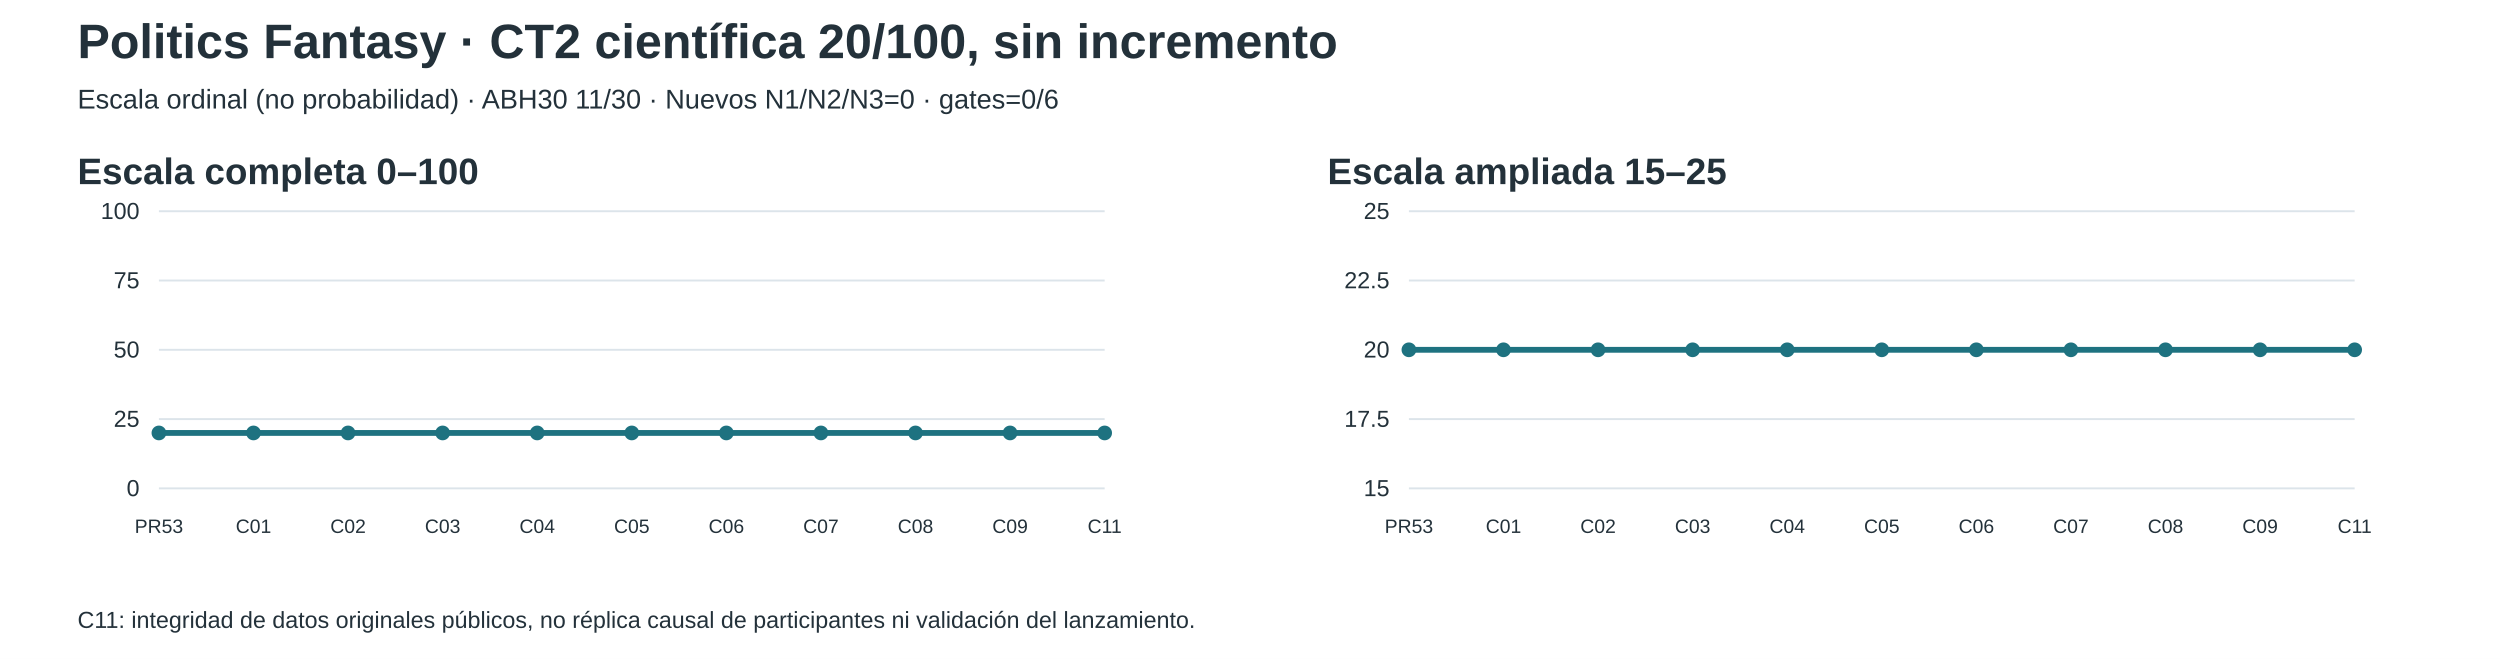
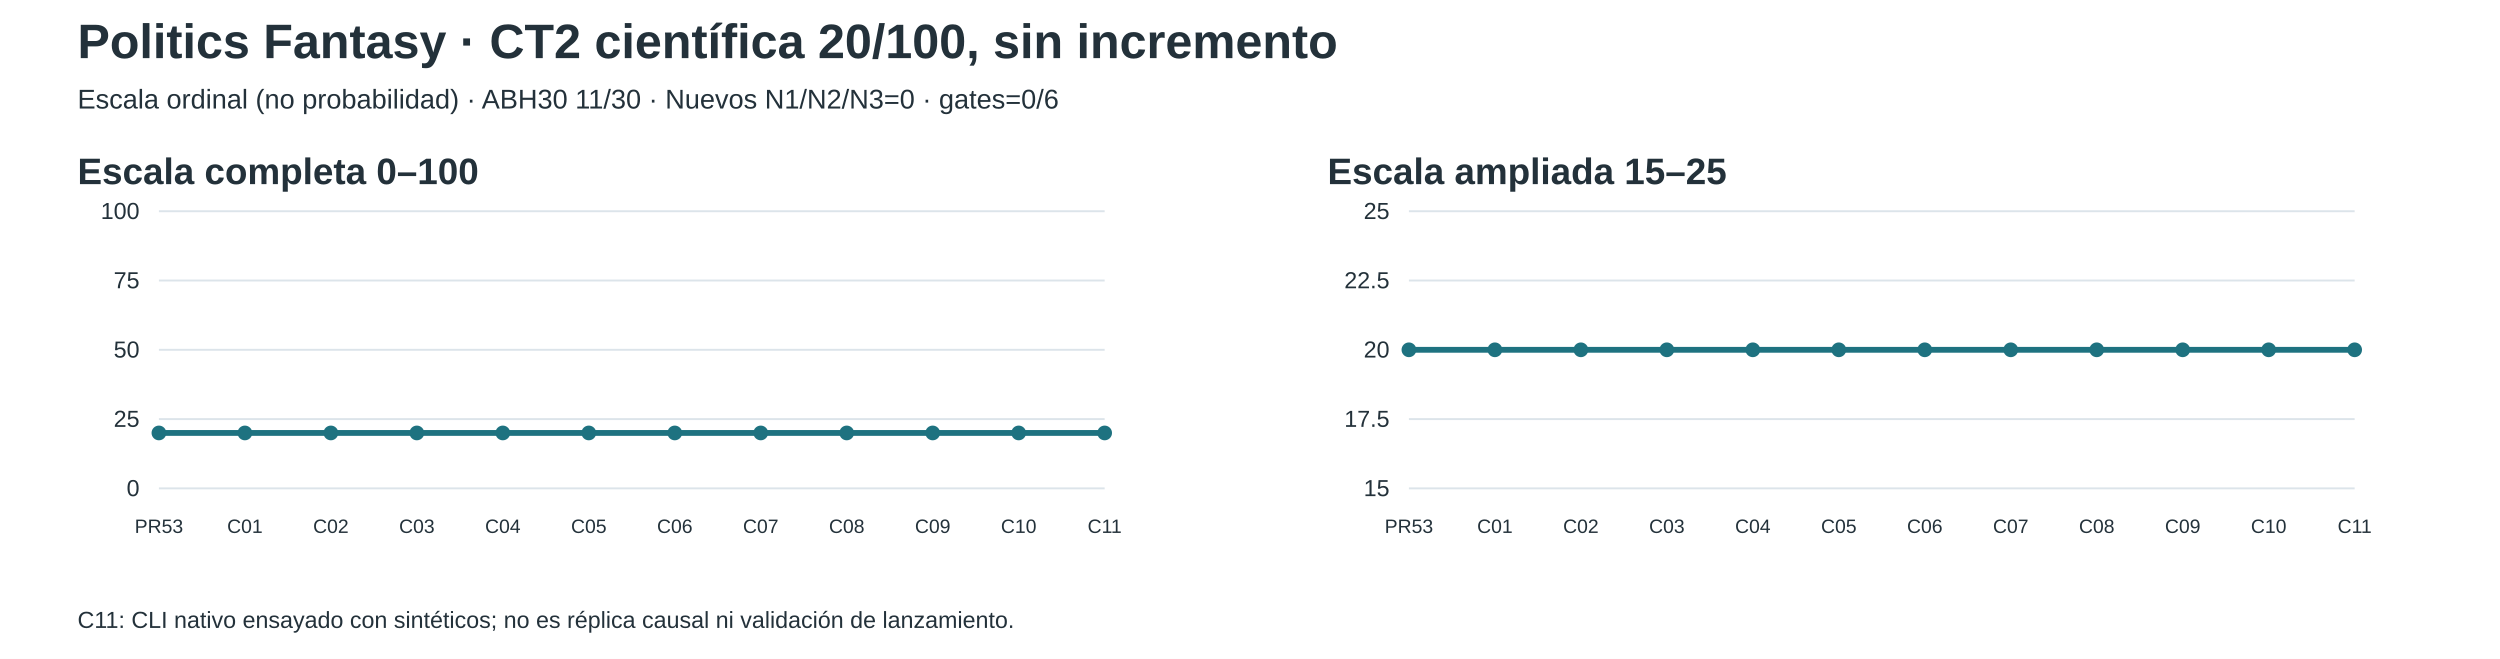
- <svg xmlns="http://www.w3.org/2000/svg" viewBox="0 0 1290 340" width="1290" height="340" role="img" aria-label="CT2 Prospectiva PFL original 20 sobre 100 de PR53 a ABH30 C11, vista completa y ampliada">
+ <svg xmlns="http://www.w3.org/2000/svg" viewBox="0 0 1290 340" width="1290" height="340" role="img" aria-label="CT2 prospectiva PFL 20 sobre 100 de PR53 a ABH30 C11 vista completa y ampliada">
  <rect width="1290" height="340" fill="white" />
  <g font-family="Arial, sans-serif" fill="#23313a">
    <text x="40" y="30" font-size="25" font-weight="bold">Politics Fantasy · CT2 científica 20/100, sin incremento</text>
    <text x="40" y="56" font-size="14">Escala ordinal (no probabilidad) · ABH30 11/30 · Nuevos N1/N2/N3=0 · gates=0/6</text>
    <text x="40" y="95" font-size="19" font-weight="bold">Escala completa 0–100</text>
    <line x1="82" x2="570" y1="252" y2="252" stroke="#dce4ea" />
    <text x="72" y="256" text-anchor="end" font-size="12">0</text>
    <line x1="82" x2="570" y1="216.25" y2="216.25" stroke="#dce4ea" />
    <text x="72" y="220.25" text-anchor="end" font-size="12">25</text>
    <line x1="82" x2="570" y1="180.5" y2="180.5" stroke="#dce4ea" />
    <text x="72" y="184.5" text-anchor="end" font-size="12">50</text>
    <line x1="82" x2="570" y1="144.75" y2="144.75" stroke="#dce4ea" />
    <text x="72" y="148.75" text-anchor="end" font-size="12">75</text>
    <line x1="82" x2="570" y1="109" y2="109" stroke="#dce4ea" />
    <text x="72" y="113" text-anchor="end" font-size="12">100</text>
-     <path d="M82,223.4 L130.8,223.4 L179.6,223.4 L228.4,223.4 L277.2,223.4 L326,223.4 L374.8,223.4 L423.6,223.4 L472.4,223.4 L521.2,223.4 L570,223.4" fill="none" stroke="#1e7280" stroke-width="3" />
+     <path d="M82,223.4 L126.364,223.4 L170.727,223.4 L215.091,223.4 L259.455,223.4 L303.818,223.4 L348.182,223.4 L392.545,223.4 L436.909,223.4 L481.273,223.4 L525.636,223.4 L570,223.4" fill="none" stroke="#1e7280" stroke-width="3" />
    <circle cx="82" cy="223.4" r="3.8" fill="#1e7280" />
    <text x="82" y="275" font-size="10" text-anchor="middle">PR53</text>
-     <circle cx="130.8" cy="223.4" r="3.8" fill="#1e7280" />
-     <text x="130.8" y="275" font-size="10" text-anchor="middle">C01</text>
-     <circle cx="179.6" cy="223.4" r="3.8" fill="#1e7280" />
-     <text x="179.6" y="275" font-size="10" text-anchor="middle">C02</text>
-     <circle cx="228.4" cy="223.4" r="3.8" fill="#1e7280" />
-     <text x="228.4" y="275" font-size="10" text-anchor="middle">C03</text>
-     <circle cx="277.2" cy="223.4" r="3.8" fill="#1e7280" />
-     <text x="277.2" y="275" font-size="10" text-anchor="middle">C04</text>
-     <circle cx="326" cy="223.4" r="3.8" fill="#1e7280" />
-     <text x="326" y="275" font-size="10" text-anchor="middle">C05</text>
-     <circle cx="374.8" cy="223.4" r="3.8" fill="#1e7280" />
-     <text x="374.8" y="275" font-size="10" text-anchor="middle">C06</text>
-     <circle cx="423.6" cy="223.4" r="3.8" fill="#1e7280" />
-     <text x="423.6" y="275" font-size="10" text-anchor="middle">C07</text>
-     <circle cx="472.4" cy="223.4" r="3.8" fill="#1e7280" />
-     <text x="472.4" y="275" font-size="10" text-anchor="middle">C08</text>
-     <circle cx="521.2" cy="223.4" r="3.8" fill="#1e7280" />
-     <text x="521.2" y="275" font-size="10" text-anchor="middle">C09</text>
+     <circle cx="126.364" cy="223.4" r="3.8" fill="#1e7280" />
+     <text x="126.364" y="275" font-size="10" text-anchor="middle">C01</text>
+     <circle cx="170.727" cy="223.4" r="3.8" fill="#1e7280" />
+     <text x="170.727" y="275" font-size="10" text-anchor="middle">C02</text>
+     <circle cx="215.091" cy="223.4" r="3.8" fill="#1e7280" />
+     <text x="215.091" y="275" font-size="10" text-anchor="middle">C03</text>
+     <circle cx="259.455" cy="223.4" r="3.8" fill="#1e7280" />
+     <text x="259.455" y="275" font-size="10" text-anchor="middle">C04</text>
+     <circle cx="303.818" cy="223.4" r="3.8" fill="#1e7280" />
+     <text x="303.818" y="275" font-size="10" text-anchor="middle">C05</text>
+     <circle cx="348.182" cy="223.4" r="3.8" fill="#1e7280" />
+     <text x="348.182" y="275" font-size="10" text-anchor="middle">C06</text>
+     <circle cx="392.545" cy="223.4" r="3.8" fill="#1e7280" />
+     <text x="392.545" y="275" font-size="10" text-anchor="middle">C07</text>
+     <circle cx="436.909" cy="223.4" r="3.8" fill="#1e7280" />
+     <text x="436.909" y="275" font-size="10" text-anchor="middle">C08</text>
+     <circle cx="481.273" cy="223.4" r="3.8" fill="#1e7280" />
+     <text x="481.273" y="275" font-size="10" text-anchor="middle">C09</text>
+     <circle cx="525.636" cy="223.4" r="3.8" fill="#1e7280" />
+     <text x="525.636" y="275" font-size="10" text-anchor="middle">C10</text>
    <circle cx="570" cy="223.4" r="3.8" fill="#1e7280" />
    <text x="570" y="275" font-size="10" text-anchor="middle">C11</text>
    <text x="685" y="95" font-size="19" font-weight="bold">Escala ampliada 15–25</text>
    <line x1="727" x2="1215" y1="252" y2="252" stroke="#dce4ea" />
    <text x="717" y="256" text-anchor="end" font-size="12">15</text>
    <line x1="727" x2="1215" y1="216.25" y2="216.25" stroke="#dce4ea" />
    <text x="717" y="220.25" text-anchor="end" font-size="12">17.5</text>
    <line x1="727" x2="1215" y1="180.5" y2="180.5" stroke="#dce4ea" />
    <text x="717" y="184.5" text-anchor="end" font-size="12">20</text>
    <line x1="727" x2="1215" y1="144.75" y2="144.75" stroke="#dce4ea" />
    <text x="717" y="148.75" text-anchor="end" font-size="12">22.5</text>
    <line x1="727" x2="1215" y1="109" y2="109" stroke="#dce4ea" />
    <text x="717" y="113" text-anchor="end" font-size="12">25</text>
-     <path d="M727,180.5 L775.8,180.5 L824.6,180.5 L873.4,180.5 L922.2,180.5 L971,180.5 L1019.8,180.5 L1068.6,180.5 L1117.4,180.5 L1166.2,180.5 L1215,180.5" fill="none" stroke="#1e7280" stroke-width="3" />
+     <path d="M727,180.5 L771.364,180.5 L815.727,180.5 L860.091,180.5 L904.455,180.5 L948.818,180.5 L993.182,180.5 L1037.545,180.5 L1081.909,180.5 L1126.273,180.5 L1170.636,180.5 L1215,180.5" fill="none" stroke="#1e7280" stroke-width="3" />
    <circle cx="727" cy="180.5" r="3.8" fill="#1e7280" />
    <text x="727" y="275" font-size="10" text-anchor="middle">PR53</text>
-     <circle cx="775.8" cy="180.5" r="3.8" fill="#1e7280" />
-     <text x="775.8" y="275" font-size="10" text-anchor="middle">C01</text>
-     <circle cx="824.6" cy="180.5" r="3.8" fill="#1e7280" />
-     <text x="824.6" y="275" font-size="10" text-anchor="middle">C02</text>
-     <circle cx="873.4" cy="180.5" r="3.8" fill="#1e7280" />
-     <text x="873.4" y="275" font-size="10" text-anchor="middle">C03</text>
-     <circle cx="922.2" cy="180.5" r="3.8" fill="#1e7280" />
-     <text x="922.2" y="275" font-size="10" text-anchor="middle">C04</text>
-     <circle cx="971" cy="180.5" r="3.8" fill="#1e7280" />
-     <text x="971" y="275" font-size="10" text-anchor="middle">C05</text>
-     <circle cx="1019.8" cy="180.5" r="3.8" fill="#1e7280" />
-     <text x="1019.8" y="275" font-size="10" text-anchor="middle">C06</text>
-     <circle cx="1068.6" cy="180.5" r="3.8" fill="#1e7280" />
-     <text x="1068.6" y="275" font-size="10" text-anchor="middle">C07</text>
-     <circle cx="1117.4" cy="180.5" r="3.8" fill="#1e7280" />
-     <text x="1117.4" y="275" font-size="10" text-anchor="middle">C08</text>
-     <circle cx="1166.2" cy="180.5" r="3.8" fill="#1e7280" />
-     <text x="1166.2" y="275" font-size="10" text-anchor="middle">C09</text>
+     <circle cx="771.364" cy="180.5" r="3.8" fill="#1e7280" />
+     <text x="771.364" y="275" font-size="10" text-anchor="middle">C01</text>
+     <circle cx="815.727" cy="180.5" r="3.8" fill="#1e7280" />
+     <text x="815.727" y="275" font-size="10" text-anchor="middle">C02</text>
+     <circle cx="860.091" cy="180.5" r="3.8" fill="#1e7280" />
+     <text x="860.091" y="275" font-size="10" text-anchor="middle">C03</text>
+     <circle cx="904.455" cy="180.5" r="3.8" fill="#1e7280" />
+     <text x="904.455" y="275" font-size="10" text-anchor="middle">C04</text>
+     <circle cx="948.818" cy="180.5" r="3.8" fill="#1e7280" />
+     <text x="948.818" y="275" font-size="10" text-anchor="middle">C05</text>
+     <circle cx="993.182" cy="180.5" r="3.8" fill="#1e7280" />
+     <text x="993.182" y="275" font-size="10" text-anchor="middle">C06</text>
+     <circle cx="1037.545" cy="180.5" r="3.8" fill="#1e7280" />
+     <text x="1037.545" y="275" font-size="10" text-anchor="middle">C07</text>
+     <circle cx="1081.909" cy="180.5" r="3.8" fill="#1e7280" />
+     <text x="1081.909" y="275" font-size="10" text-anchor="middle">C08</text>
+     <circle cx="1126.273" cy="180.5" r="3.8" fill="#1e7280" />
+     <text x="1126.273" y="275" font-size="10" text-anchor="middle">C09</text>
+     <circle cx="1170.636" cy="180.5" r="3.8" fill="#1e7280" />
+     <text x="1170.636" y="275" font-size="10" text-anchor="middle">C10</text>
    <circle cx="1215" cy="180.5" r="3.8" fill="#1e7280" />
    <text x="1215" y="275" font-size="10" text-anchor="middle">C11</text>
-     <text x="40" y="324" font-size="12">C11: integridad de datos originales públicos, no réplica causal de participantes ni validación del lanzamiento.</text>
+     <text x="40" y="324" font-size="12">C11: CLI nativo ensayado con sintéticos; no es réplica causal ni validación de lanzamiento.</text>
  </g>
</svg>
